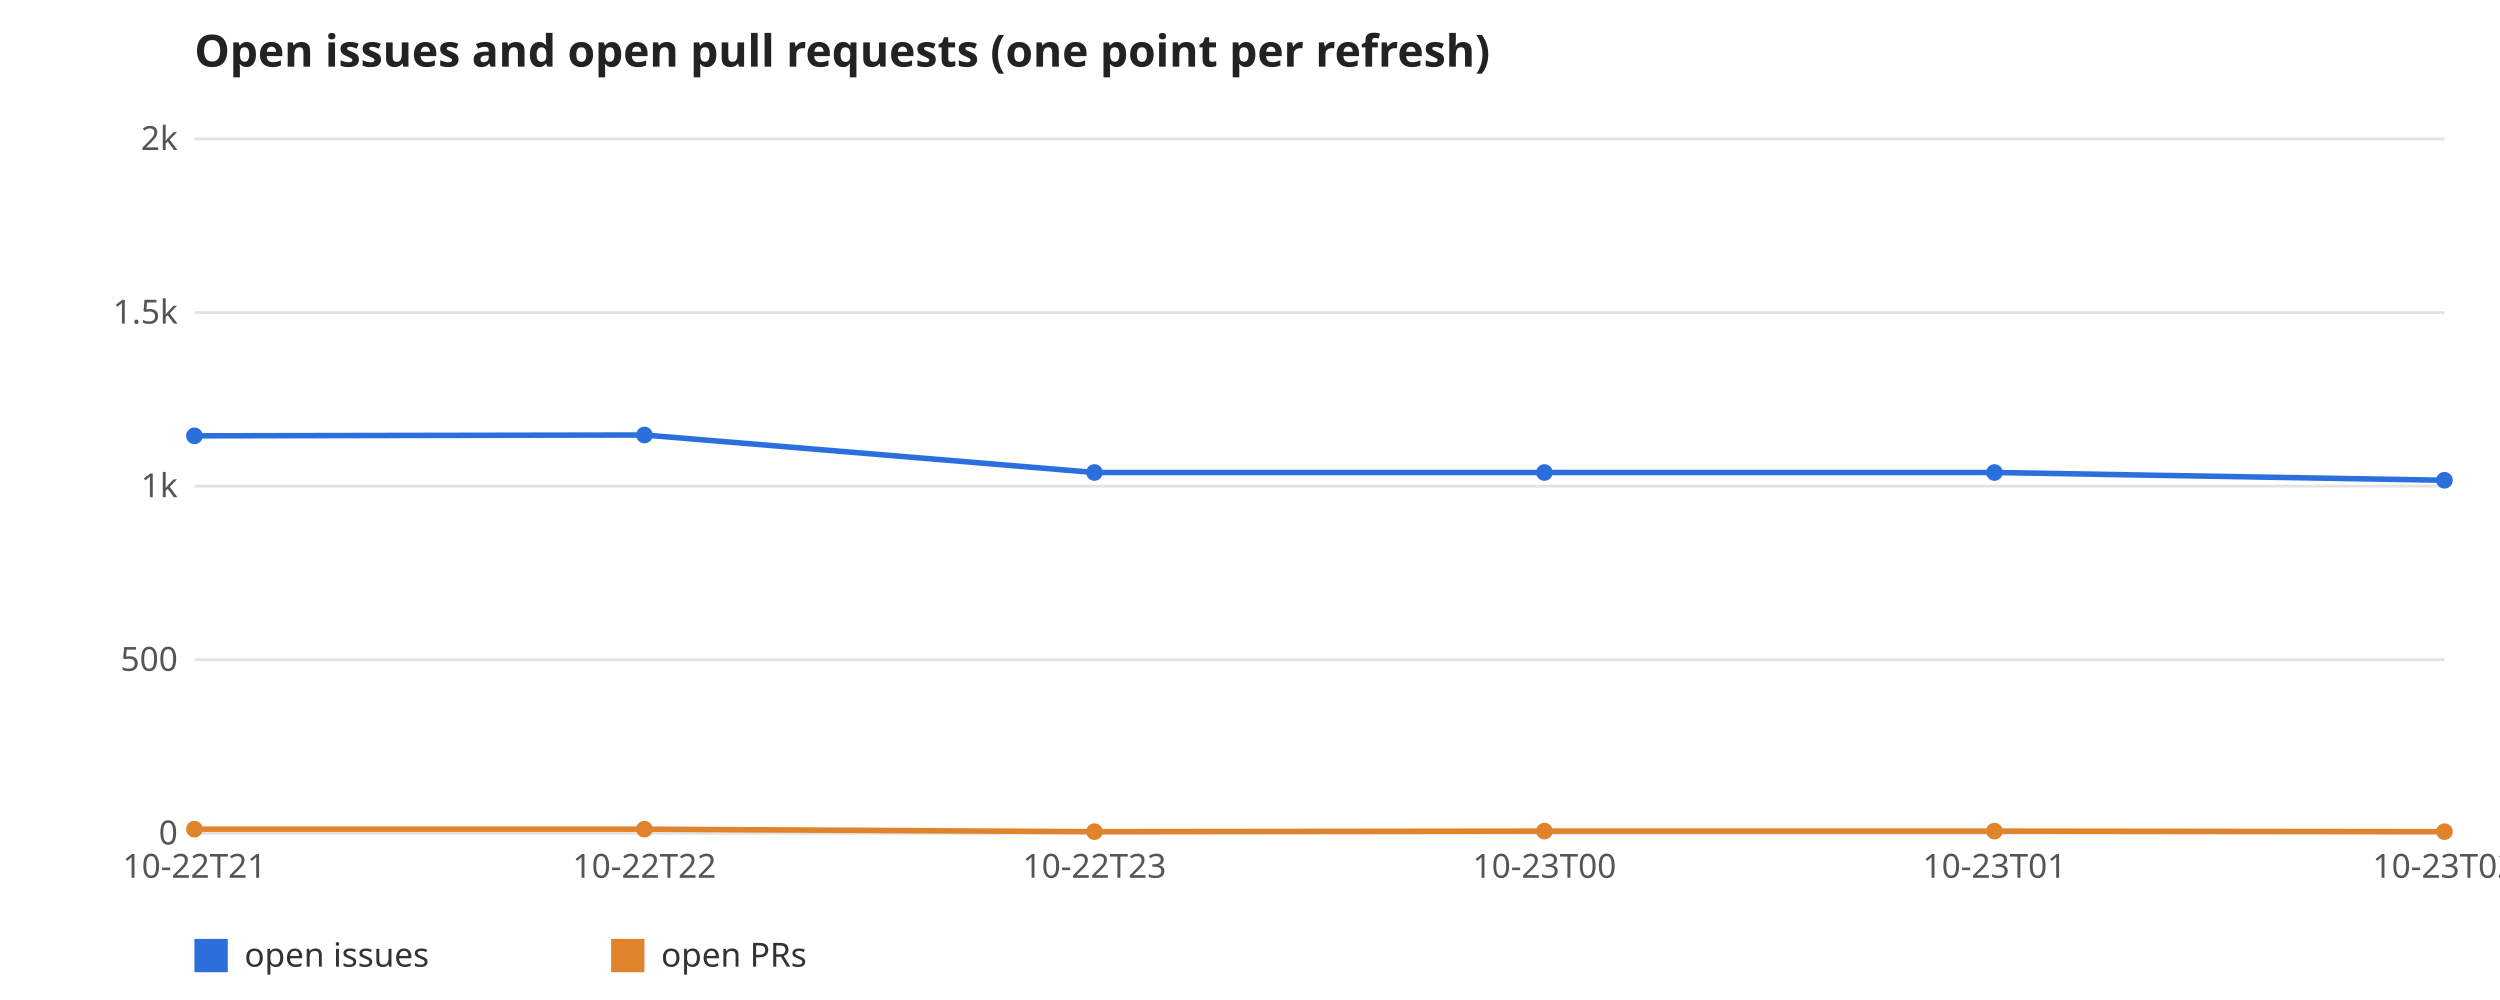
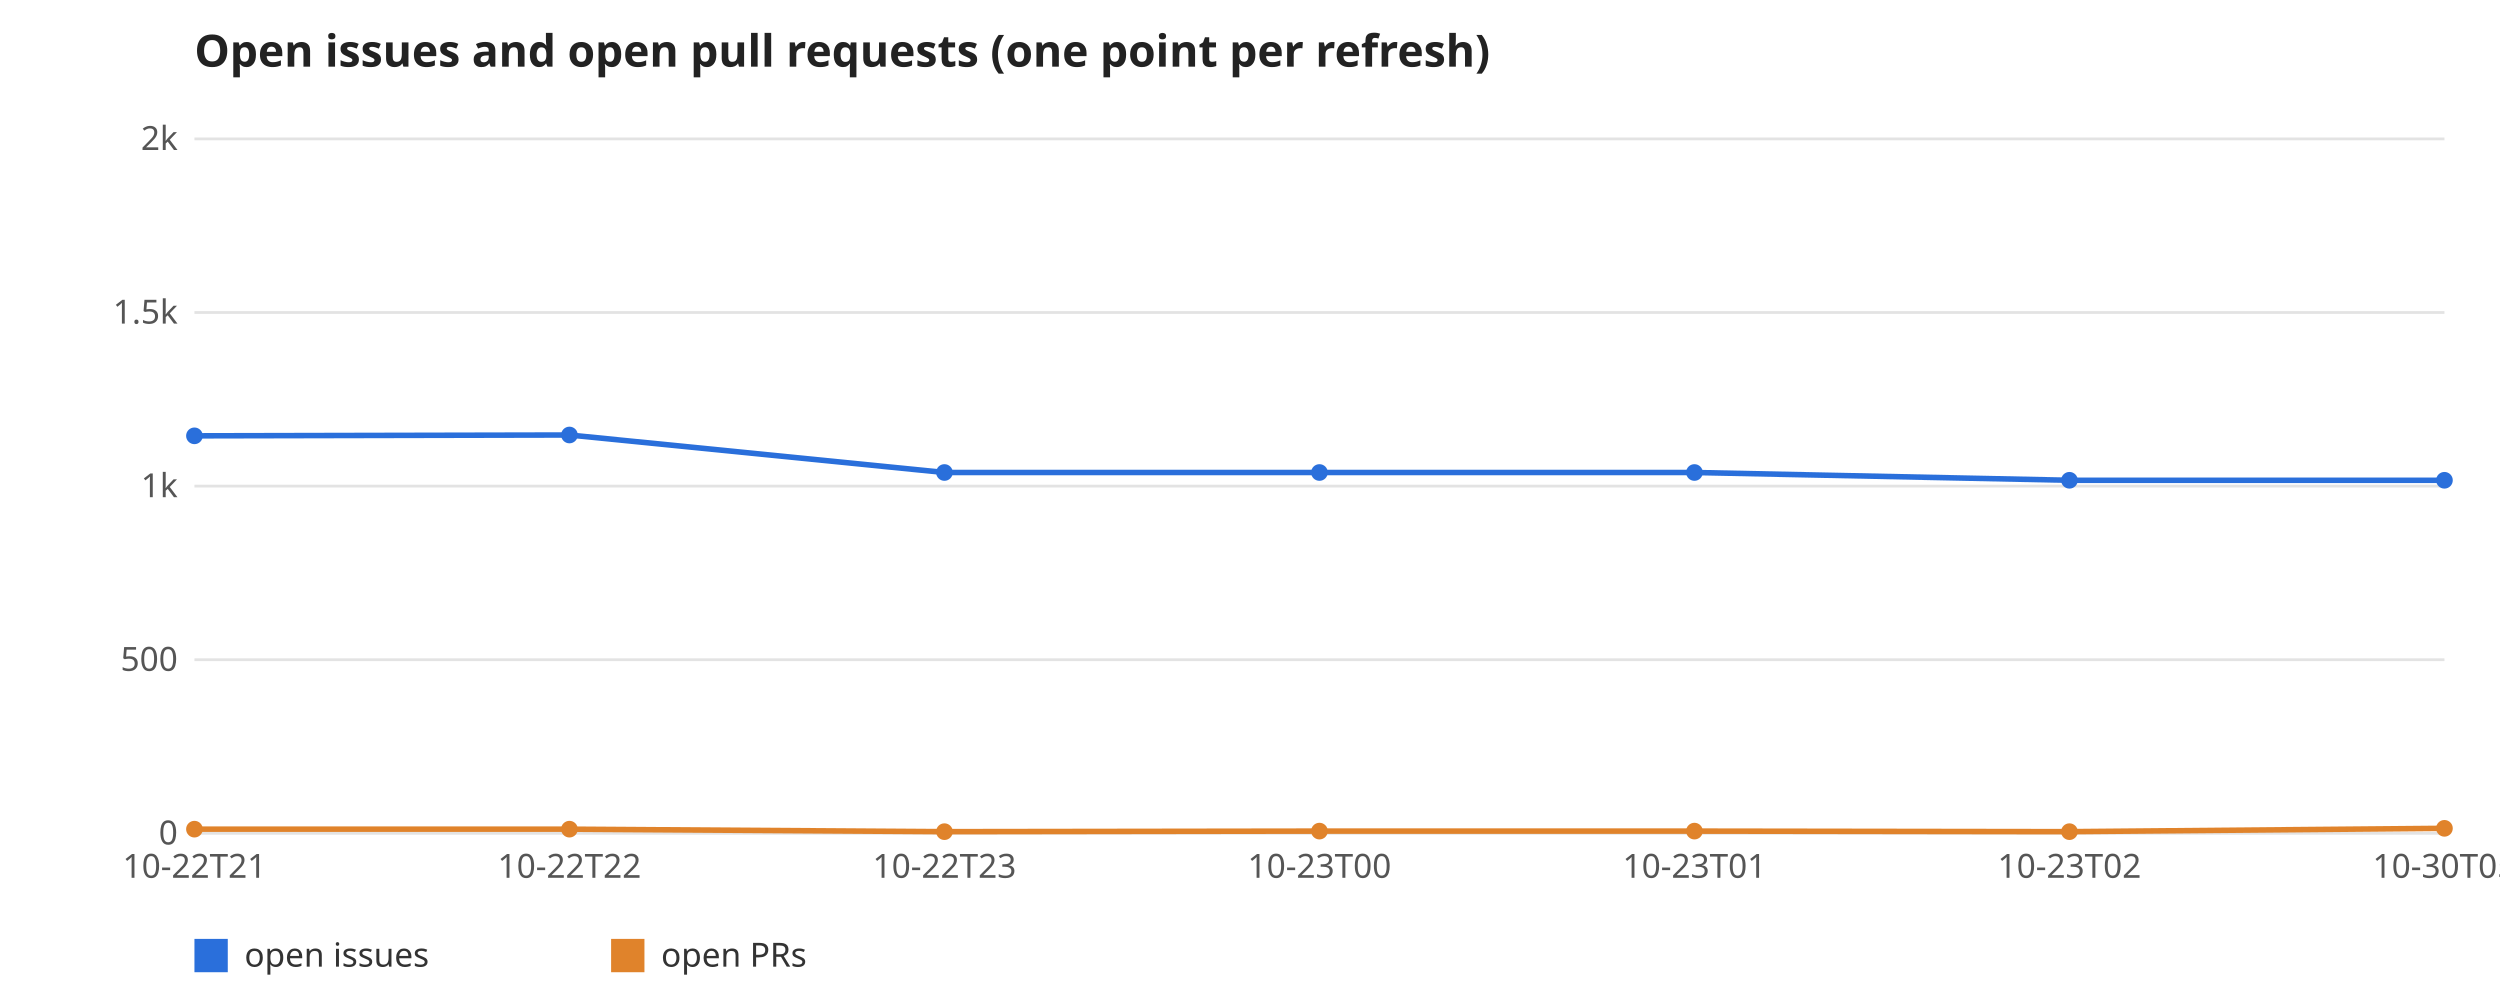
<svg xmlns="http://www.w3.org/2000/svg" viewBox="0 0 900 360" width="900" height="360" font-family="sans-serif" font-size="12">
  <rect width="900" height="360" fill="#fff" />
  <text x="70" y="24" font-size="16" font-weight="bold" fill="#222">Open issues and open pull requests (one point per refresh)</text>
  <line x1="70" x2="880" y1="300.0" y2="300.0" stroke="#e3e3e3" />
  <text x="64" y="304.0" text-anchor="end" fill="#555">0</text>
  <line x1="70" x2="880" y1="237.5" y2="237.5" stroke="#e3e3e3" />
  <text x="64" y="241.5" text-anchor="end" fill="#555">500</text>
  <line x1="70" x2="880" y1="175.0" y2="175.0" stroke="#e3e3e3" />
  <text x="64" y="179.0" text-anchor="end" fill="#555">1k</text>
  <line x1="70" x2="880" y1="112.5" y2="112.5" stroke="#e3e3e3" />
  <text x="64" y="116.5" text-anchor="end" fill="#555">1.5k</text>
  <line x1="70" x2="880" y1="50.0" y2="50.0" stroke="#e3e3e3" />
  <text x="64" y="54.0" text-anchor="end" fill="#555">2k</text>
  <text x="70.0" y="316" text-anchor="middle" fill="#555">10-22T21</text>
-   <text x="232.0" y="316" text-anchor="middle" fill="#555">10-22T22</text>
-   <text x="394.0" y="316" text-anchor="middle" fill="#555">10-22T23</text>
-   <text x="556.0" y="316" text-anchor="middle" fill="#555">10-23T00</text>
-   <text x="718.0" y="316" text-anchor="middle" fill="#555">10-23T01</text>
-   <text x="880.0" y="316" text-anchor="middle" fill="#555">10-23T02</text>
-   <polyline points="70.0,156.9 232.0,156.6 394.0,170.1 556.0,170.1 718.0,170.1 880.0,172.9" fill="none" stroke="#2a6fdb" stroke-width="2" />
+   <text x="205.0" y="316" text-anchor="middle" fill="#555">10-22T22</text>
+   <text x="340.0" y="316" text-anchor="middle" fill="#555">10-22T23</text>
+   <text x="475.0" y="316" text-anchor="middle" fill="#555">10-23T00</text>
+   <text x="610.0" y="316" text-anchor="middle" fill="#555">10-23T01</text>
+   <text x="745.0" y="316" text-anchor="middle" fill="#555">10-23T02</text>
+   <text x="880.0" y="316" text-anchor="middle" fill="#555">10-30T05</text>
+   <polyline points="70.0,156.9 205.0,156.6 340.0,170.1 475.0,170.1 610.0,170.1 745.0,172.9 880.0,172.9" fill="none" stroke="#2a6fdb" stroke-width="2" />
  <circle cx="70.0" cy="156.9" r="3" fill="#2a6fdb" />
-   <circle cx="232.0" cy="156.6" r="3" fill="#2a6fdb" />
-   <circle cx="394.0" cy="170.1" r="3" fill="#2a6fdb" />
-   <circle cx="556.0" cy="170.1" r="3" fill="#2a6fdb" />
-   <circle cx="718.0" cy="170.1" r="3" fill="#2a6fdb" />
+   <circle cx="205.0" cy="156.6" r="3" fill="#2a6fdb" />
+   <circle cx="340.0" cy="170.1" r="3" fill="#2a6fdb" />
+   <circle cx="475.0" cy="170.1" r="3" fill="#2a6fdb" />
+   <circle cx="610.0" cy="170.1" r="3" fill="#2a6fdb" />
+   <circle cx="745.0" cy="172.9" r="3" fill="#2a6fdb" />
  <circle cx="880.0" cy="172.9" r="3" fill="#2a6fdb" />
-   <polyline points="70.0,298.5 232.0,298.5 394.0,299.4 556.0,299.2 718.0,299.2 880.0,299.4" fill="none" stroke="#e0832b" stroke-width="2" />
+   <polyline points="70.0,298.5 205.0,298.5 340.0,299.4 475.0,299.2 610.0,299.2 745.0,299.4 880.0,298.2" fill="none" stroke="#e0832b" stroke-width="2" />
  <circle cx="70.0" cy="298.5" r="3" fill="#e0832b" />
-   <circle cx="232.0" cy="298.5" r="3" fill="#e0832b" />
-   <circle cx="394.0" cy="299.4" r="3" fill="#e0832b" />
-   <circle cx="556.0" cy="299.2" r="3" fill="#e0832b" />
-   <circle cx="718.0" cy="299.2" r="3" fill="#e0832b" />
-   <circle cx="880.0" cy="299.4" r="3" fill="#e0832b" />
+   <circle cx="205.0" cy="298.5" r="3" fill="#e0832b" />
+   <circle cx="340.0" cy="299.4" r="3" fill="#e0832b" />
+   <circle cx="475.0" cy="299.2" r="3" fill="#e0832b" />
+   <circle cx="610.0" cy="299.2" r="3" fill="#e0832b" />
+   <circle cx="745.0" cy="299.4" r="3" fill="#e0832b" />
+   <circle cx="880.0" cy="298.2" r="3" fill="#e0832b" />
  <rect x="70" y="338" width="12" height="12" fill="#2a6fdb" />
  <text x="88" y="348" fill="#333">open issues</text>
  <rect x="220" y="338" width="12" height="12" fill="#e0832b" />
  <text x="238" y="348" fill="#333">open PRs</text>
</svg>
